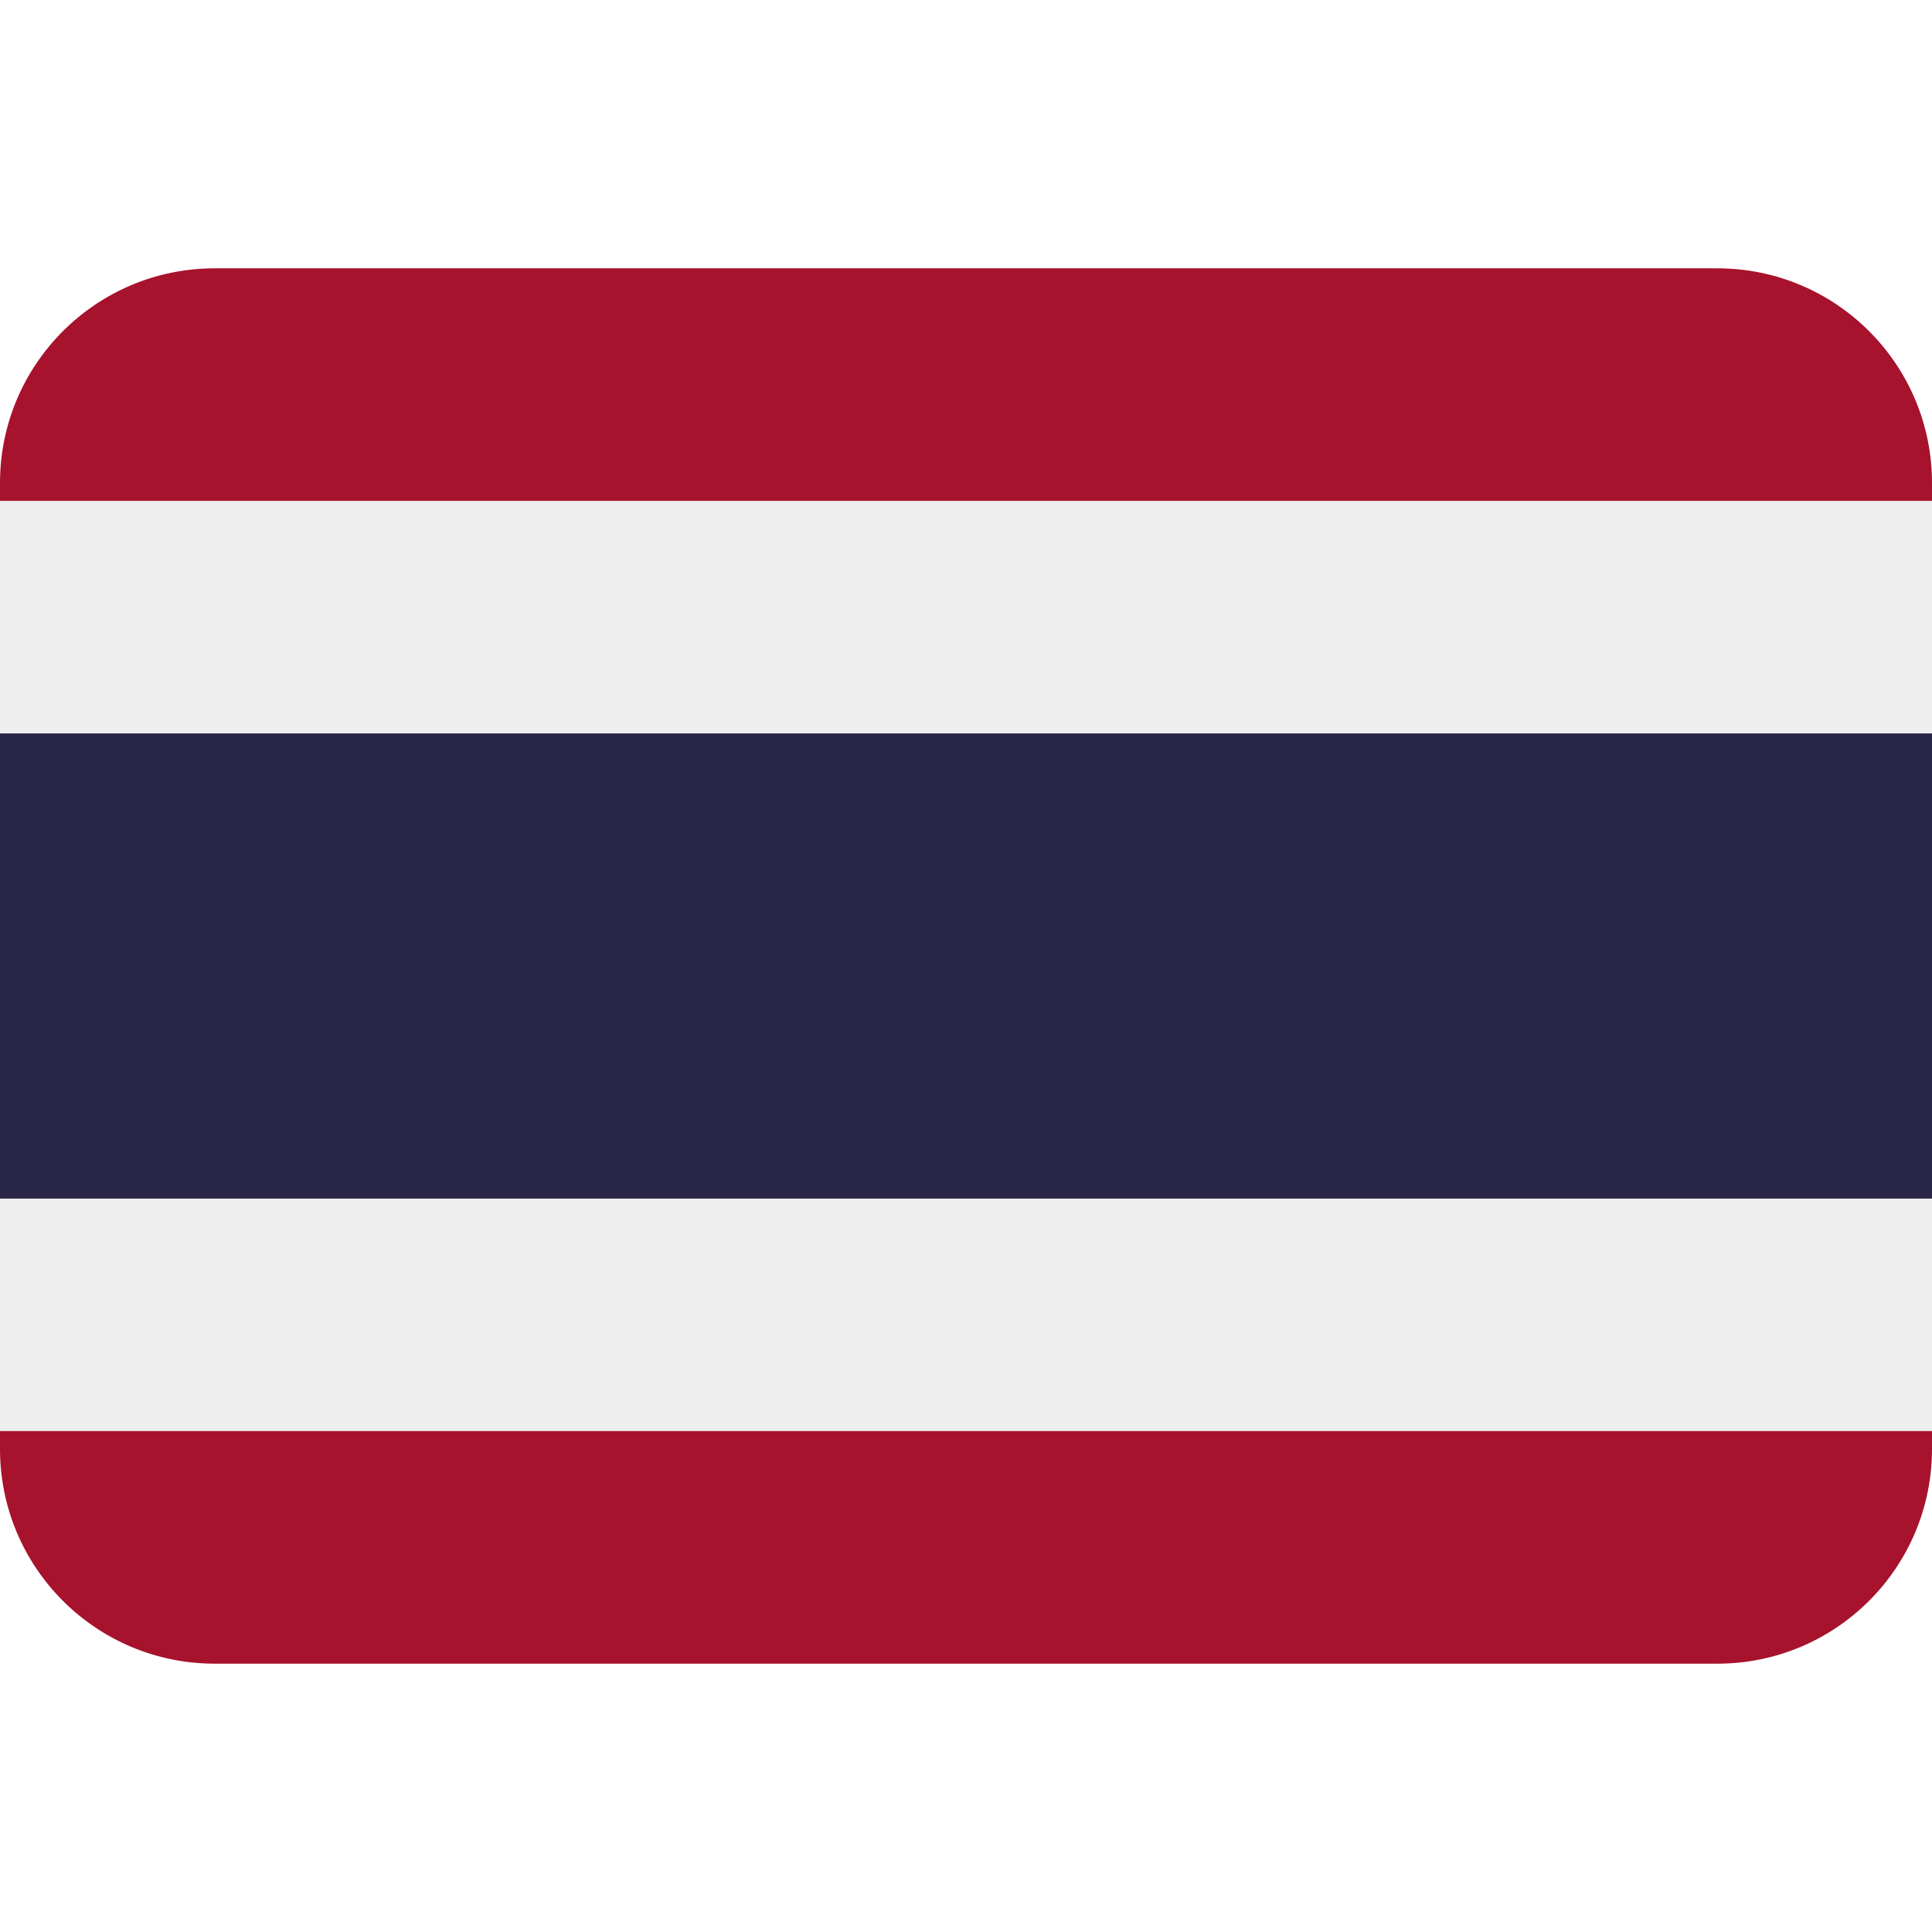
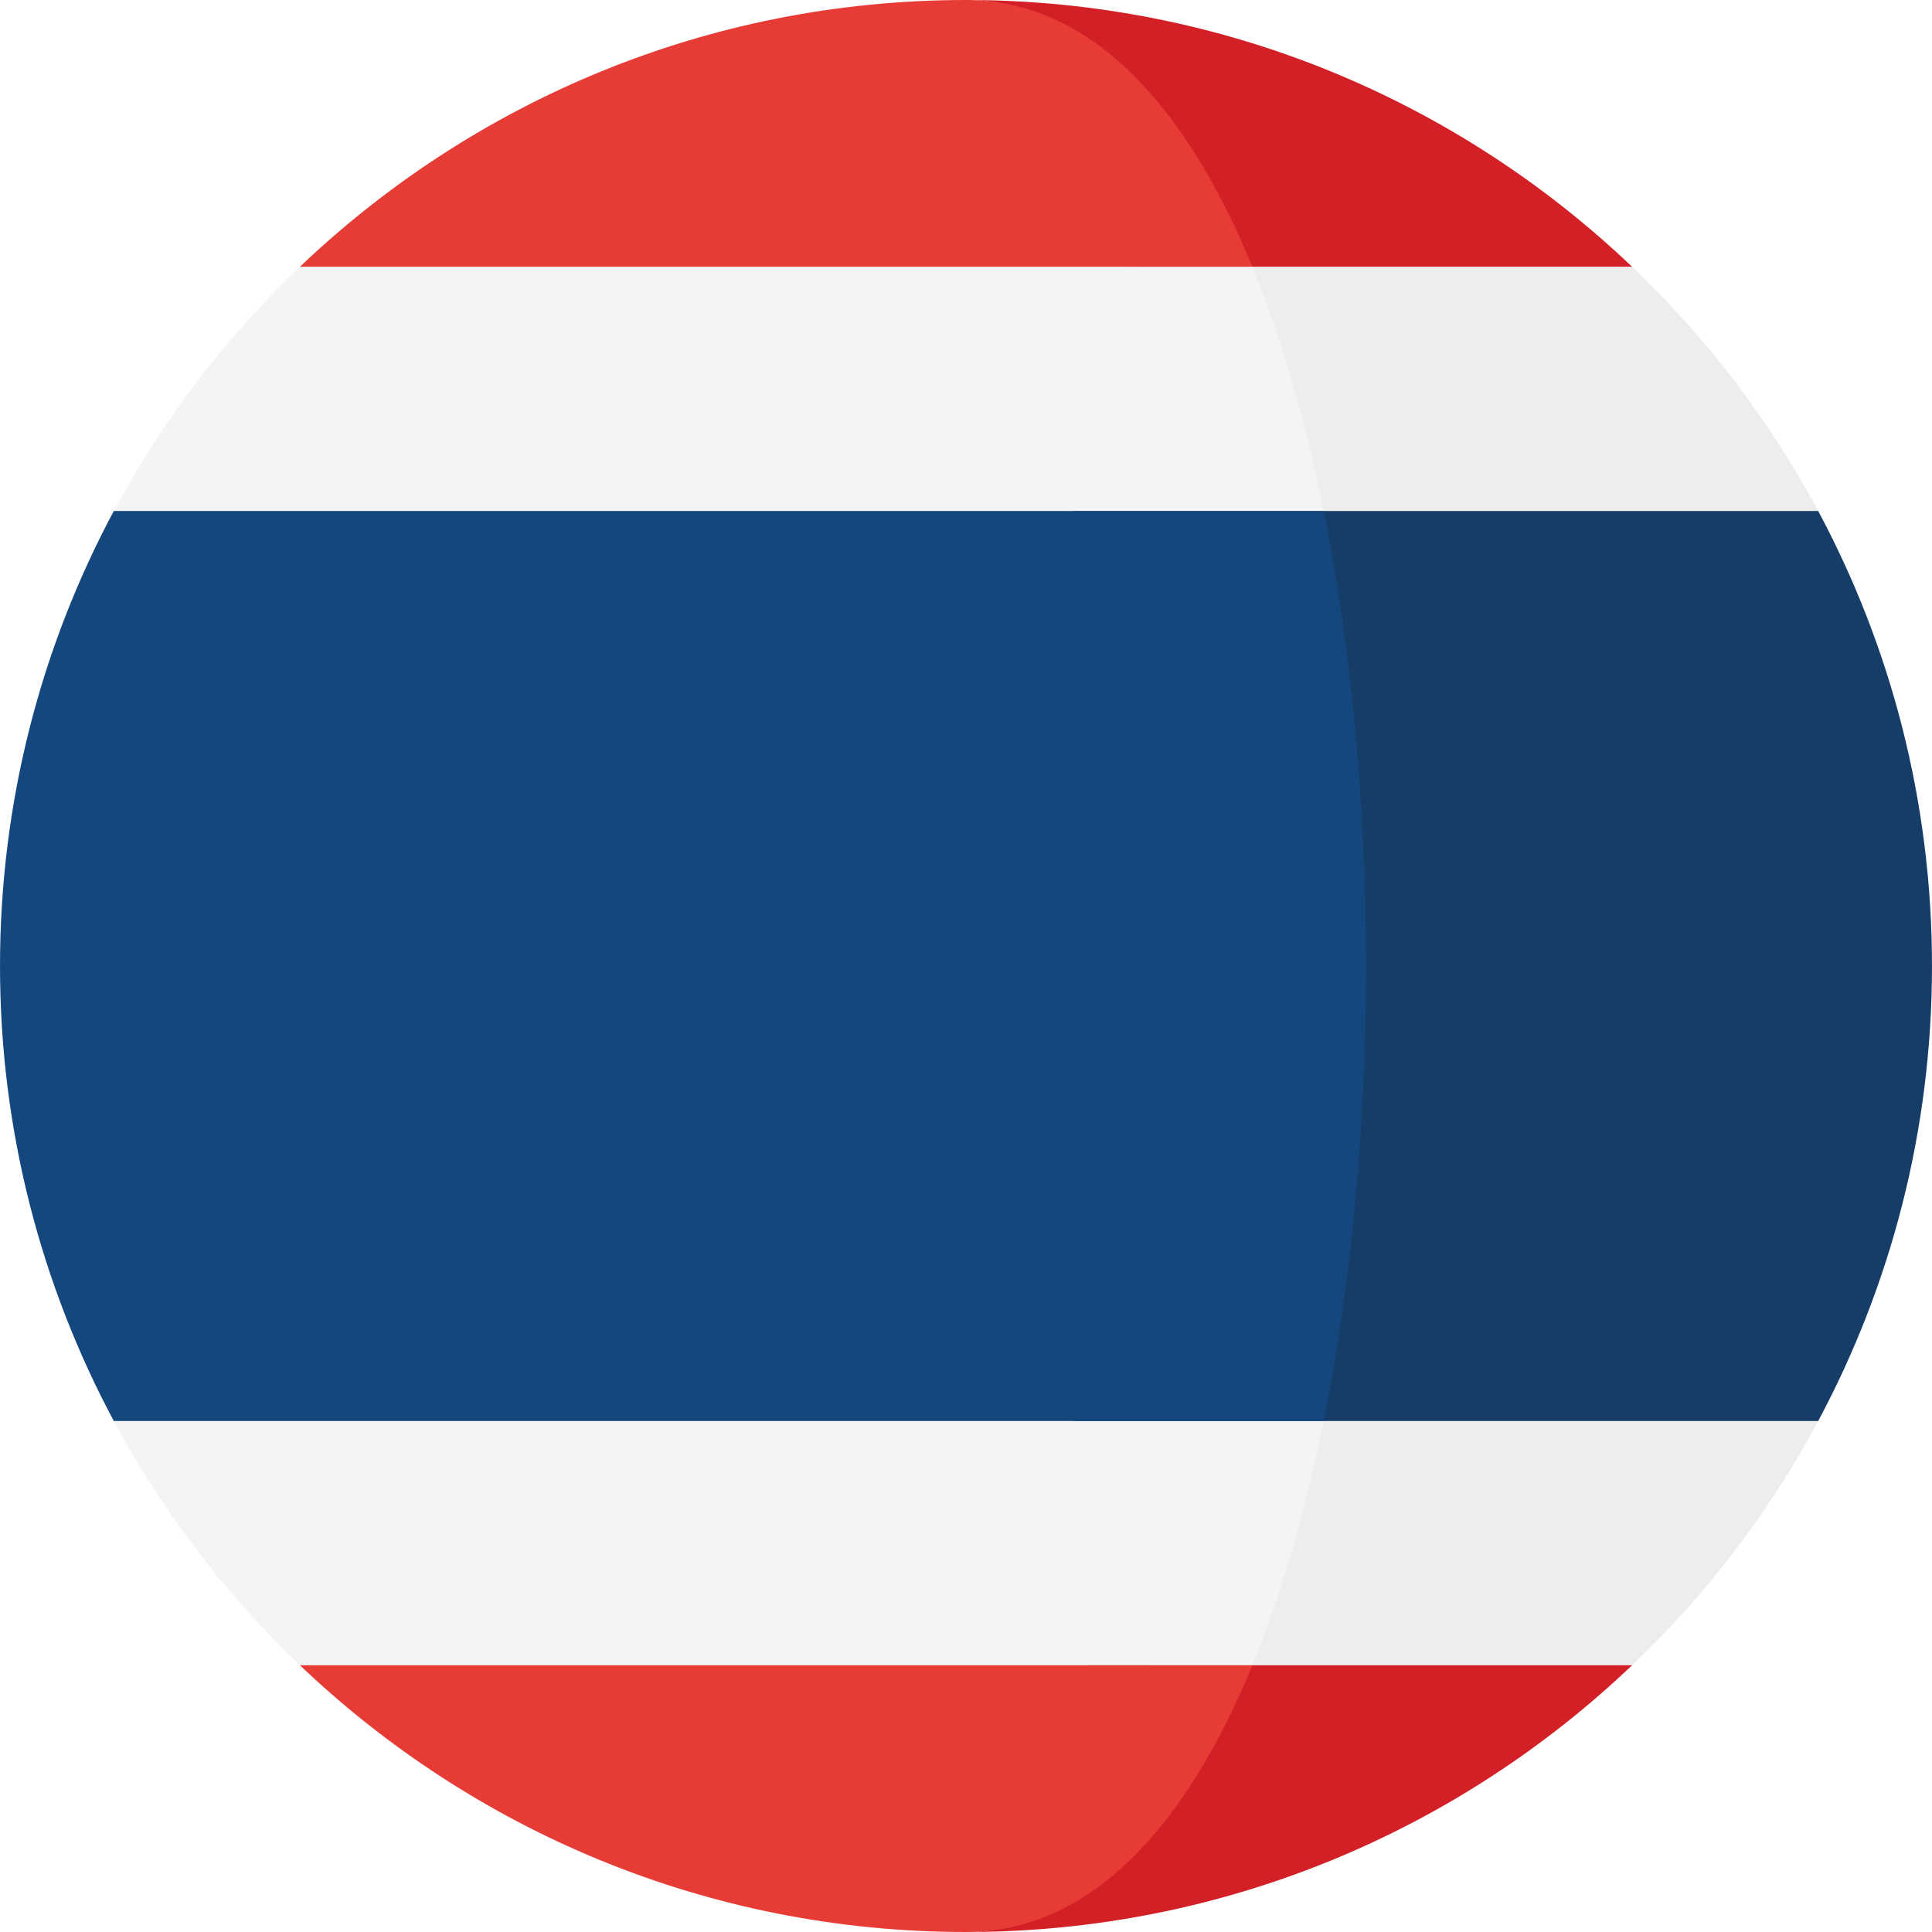
- <svg xmlns="http://www.w3.org/2000/svg" width="800px" height="800px" viewBox="0 0 36 36" aria-hidden="true" role="img" class="iconify iconify--twemoji" preserveAspectRatio="xMidYMid meet">
-   <path fill="#A7122D" d="M0 26.518V27a4 4 0 0 0 4 4h28a4 4 0 0 0 4-4v-.482H0z" />
-   <path fill="#EEE" d="M0 22.181h36v4.485H0z" />
-   <path fill="#292648" d="M0 13.513h36v8.821H0z" />
-   <path fill="#EEE" d="M0 9.181h36v4.485H0z" />
-   <path fill="#A7122D" d="M0 9.333V9a4 4 0 0 1 4-4h28a4 4 0 0 1 4 4v.333H0z" />
+ <svg xmlns="http://www.w3.org/2000/svg" height="800px" width="800px" version="1.1" id="Capa_1" viewBox="0 0 473.685 473.685" xml:space="preserve">
+   <g>
+     <path style="fill:#D32027;" d="M278.168,65.443h122.026C357.694,24.928,300.198,0,236.84,0C267.383,0,261.886,25.84,278.168,65.443   z" />
+     <path style="fill:#D32027;" d="M236.84,473.684c63.356,0,120.852-24.928,163.356-65.443H266.949   C250.673,447.844,267.387,473.684,236.84,473.684z" />
+   </g>
+   <g>
+     <path style="fill:#EFECEC;" d="M445.776,348.409H299.353c-4.416,21.948-10.217,42.253-17.445,59.833h118.286   C418.372,390.909,433.824,370.745,445.776,348.409z" />
+     <path style="fill:#EFECEC;" d="M293.126,125.276h152.649c-11.952-22.336-27.404-42.5-45.582-59.833H275.681   C282.906,83.015,288.706,103.328,293.126,125.276z" />
+   </g>
+   <path style="fill:#163D68;" d="M263.21,348.409h182.566c17.789-33.249,27.905-71.22,27.905-111.566s-10.116-78.318-27.905-111.566  H263.21C277.08,194.218,277.08,279.462,263.21,348.409z" />
+   <g>
+     <path style="fill:#E73B36;" d="M307.072,408.242H73.49c42.5,40.515,99.996,65.443,163.348,65.443   C267.387,473.684,290.797,447.844,307.072,408.242z" />
+     <path style="fill:#E73B36;" d="M307.072,65.443C290.789,25.84,267.383,0,236.84,0C173.492,0,115.994,24.928,73.49,65.443H307.072z" />
+   </g>
+   <g>
+     <path style="fill:#F3F4F5;" d="M307.072,65.443H73.49c-18.178,17.333-33.63,37.497-45.582,59.833h296.608   C320.1,103.328,314.3,83.015,307.072,65.443z" />
+     <path style="fill:#F3F4F5;" d="M73.49,408.242h233.581c7.229-17.58,13.029-37.886,17.445-59.833H27.91   C39.861,370.745,55.313,390.909,73.49,408.242z" />
+   </g>
+   <path style="fill:#14477D;" d="M324.516,125.276H27.91C10.12,158.525,0.003,196.496,0.003,236.842s10.116,78.318,27.905,111.566  h296.608C338.387,279.462,338.387,194.218,324.516,125.276z" />
</svg>
